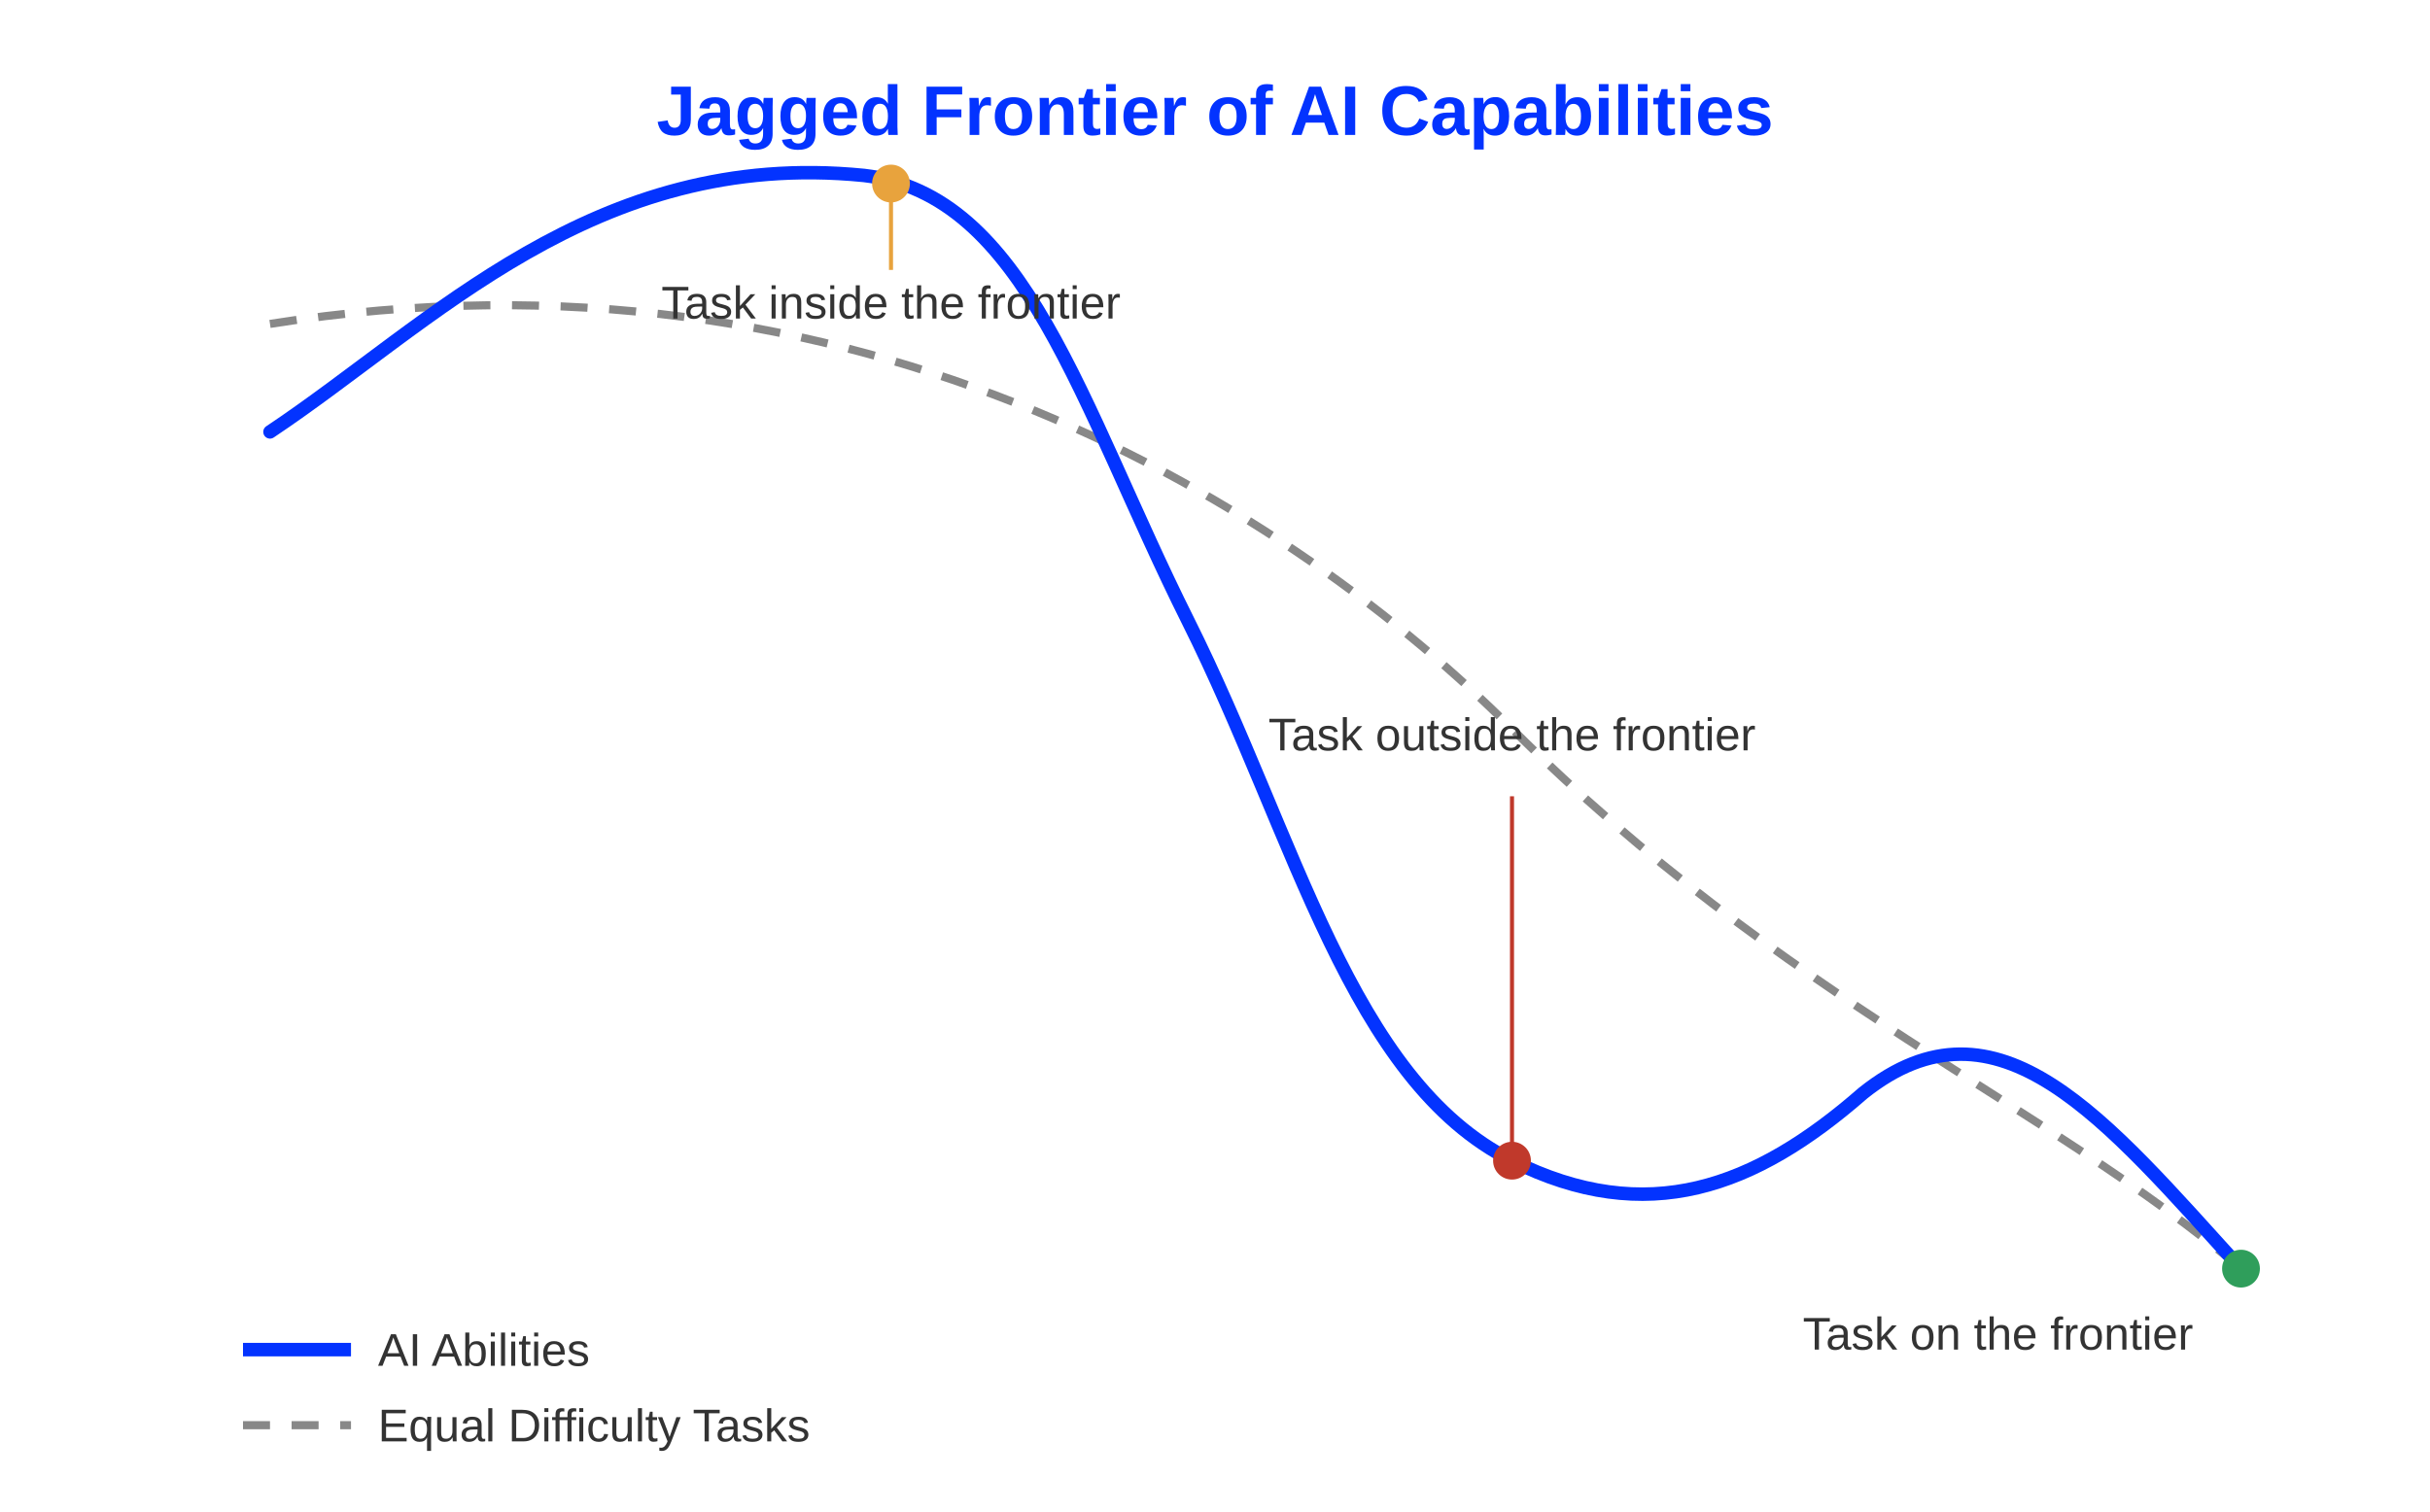
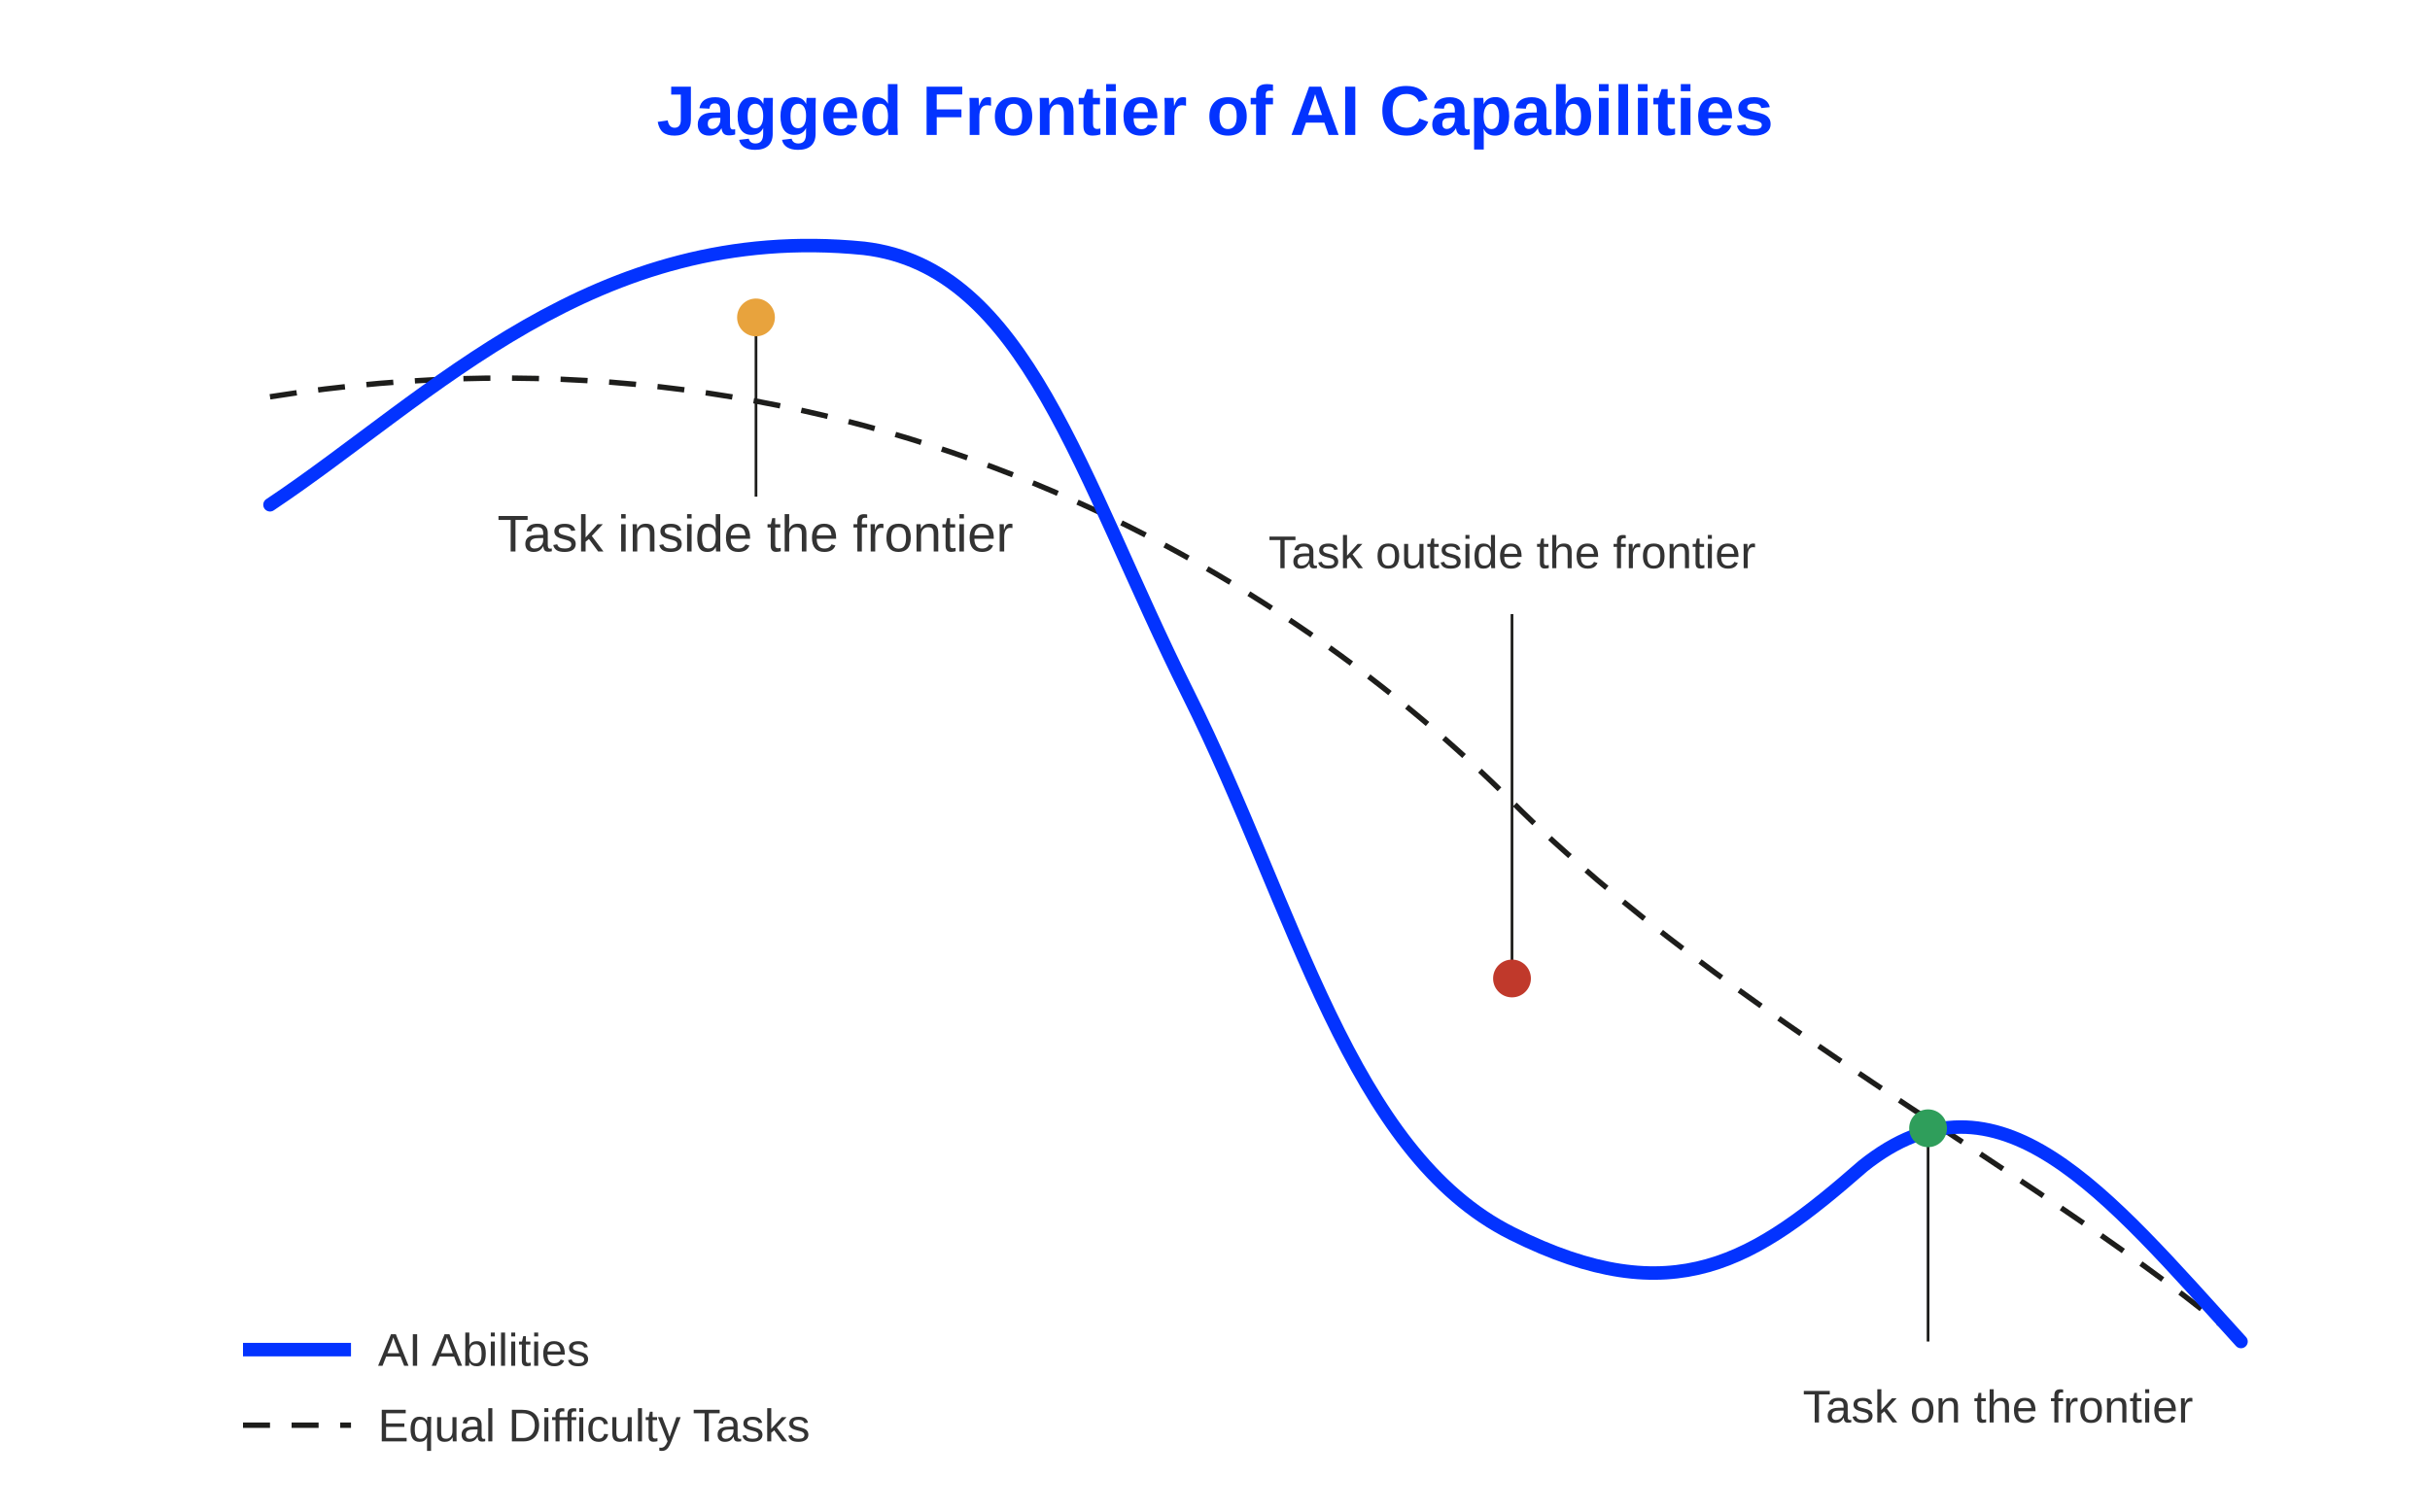
- <svg xmlns="http://www.w3.org/2000/svg" viewBox="0 0 900 560" font-family="Arial, Helvetica, sans-serif">
-   <text x="450" y="50" text-anchor="middle" font-size="26" fill="#0333ff" font-weight="bold">Jagged Frontier of AI Capabilities</text>
-   <path d="M 100,120 C 320,85 480,190 560,270 C 660,370 760,410 830,470" fill="none" stroke="#888" stroke-width="3" stroke-dasharray="10,8" />
-   <path d="M 100,160            C 160,120 220,55 320,65            C 380,72 400,150 440,230            C 480,310 500,400 560,430            C 610,455 650,440 690,405            C 740,365 780,415 830,470" fill="none" stroke="#0333ff" stroke-width="5" stroke-linecap="round" />
-   <circle cx="330" cy="68" r="7" fill="#e8a33d" />
-   <line x1="330" y1="68" x2="330" y2="100" stroke="#e8a33d" stroke-width="1.5" />
-   <text x="330" y="118" text-anchor="middle" font-size="17" fill="#333">Task inside the frontier</text>
-   <circle cx="560" cy="430" r="7" fill="#c0392b" />
-   <line x1="560" y1="430" x2="560" y2="295" stroke="#c0392b" stroke-width="1.5" />
-   <text x="560" y="278" text-anchor="middle" font-size="17" fill="#333">Task outside the frontier</text>
-   <circle cx="830" cy="470" r="7" fill="#2f9e5b" />
-   <text x="740" y="500" text-anchor="middle" font-size="17" fill="#333">Task on the frontier</text>
-   <g transform="translate(90,500)">
-     <line x1="0" y1="0" x2="40" y2="0" stroke="#0333ff" stroke-width="5" />
-     <text x="50" y="6" font-size="17" fill="#333">AI Abilities</text>
-     <line x1="0" y1="28" x2="40" y2="28" stroke="#888" stroke-width="3" stroke-dasharray="10,8" />
-     <text x="50" y="34" font-size="17" fill="#333">Equal Difficulty Tasks</text>
+ <svg xmlns="http://www.w3.org/2000/svg" id="Ebene_1" version="1.1" viewBox="0 0 900 560">
+   <defs>
+     <style>
+       .st0, .st1 {
+         stroke: #1d1d1b;
+       }
+ 
+       .st0, .st1, .st2, .st3 {
+         fill: none;
+       }
+ 
+       .st1 {
+         stroke-dasharray: 10 8;
+         stroke-width: 2px;
+       }
+ 
+       .st4 {
+         fill: #c0392b;
+       }
+ 
+       .st2 {
+         stroke-linecap: round;
+       }
+ 
+       .st2, .st3 {
+         stroke: #0333ff;
+         stroke-width: 5px;
+       }
+ 
+       .st5 {
+         fill: #2f9e5b;
+       }
+ 
+       .st6 {
+         fill: #0333ff;
+         font-family: Arial-BoldMT, Arial;
+         font-size: 26px;
+         font-weight: 700;
+       }
+ 
+       .st6, .st7, .st8 {
+         isolation: isolate;
+       }
+ 
+       .st7 {
+         font-size: 17px;
+       }
+ 
+       .st7, .st8 {
+         fill: #333;
+         font-family: ArialMT, Arial;
+       }
+ 
+       .st8 {
+         font-size: 19.1px;
+       }
+ 
+       .st9 {
+         fill: #e8a33d;
+       }
+     </style>
+   </defs>
+   <line class="st0" x1="280" y1="117.6" x2="280" y2="184" />
+   <line class="st0" x1="560" y1="362.5" x2="560" y2="227.5" />
+   <line class="st0" x1="714.1" y1="497" x2="714.1" y2="421" />
+   <text class="st6" transform="translate(243.2 50)">
+     <tspan x="0" y="0">Jagged Frontier of AI Capabilities</tspan>
+   </text>
+   <path class="st1" d="M100,147c220-35,380,70,460,150s200,140,270,200" />
+   <path class="st2" d="M100,187c60-40,120-105,220-95,60,7,80,85,120,165s60,170,120,200,90,10,130-25c50-40,90,10,140,65" />
+   <circle class="st9" cx="280" cy="117.6" r="7" />
+   <text class="st8" transform="translate(184.2 204.3)">
+     <tspan x="0" y="0">Task inside the frontier</tspan>
+   </text>
+   <circle class="st4" cx="560" cy="362.5" r="7" />
+   <text class="st7" transform="translate(469.8 210.5)">
+     <tspan x="0" y="0">Task outside the frontier</tspan>
+   </text>
+   <circle class="st5" cx="714.1" cy="418" r="7" />
+   <text class="st7" transform="translate(667.7 527)">
+     <tspan x="0" y="0">Task on the frontier</tspan>
+   </text>
+   <g>
+     <line class="st3" x1="90" y1="500" x2="130" y2="500" />
+     <text class="st7" transform="translate(140 506)">
+       <tspan x="0" y="0">AI Abilities</tspan>
+     </text>
+     <line class="st1" x1="90" y1="528" x2="130" y2="528" />
+     <text class="st7" transform="translate(140 534)">
+       <tspan x="0" y="0">Equal Difficulty Tasks</tspan>
+     </text>
  </g>
</svg>
